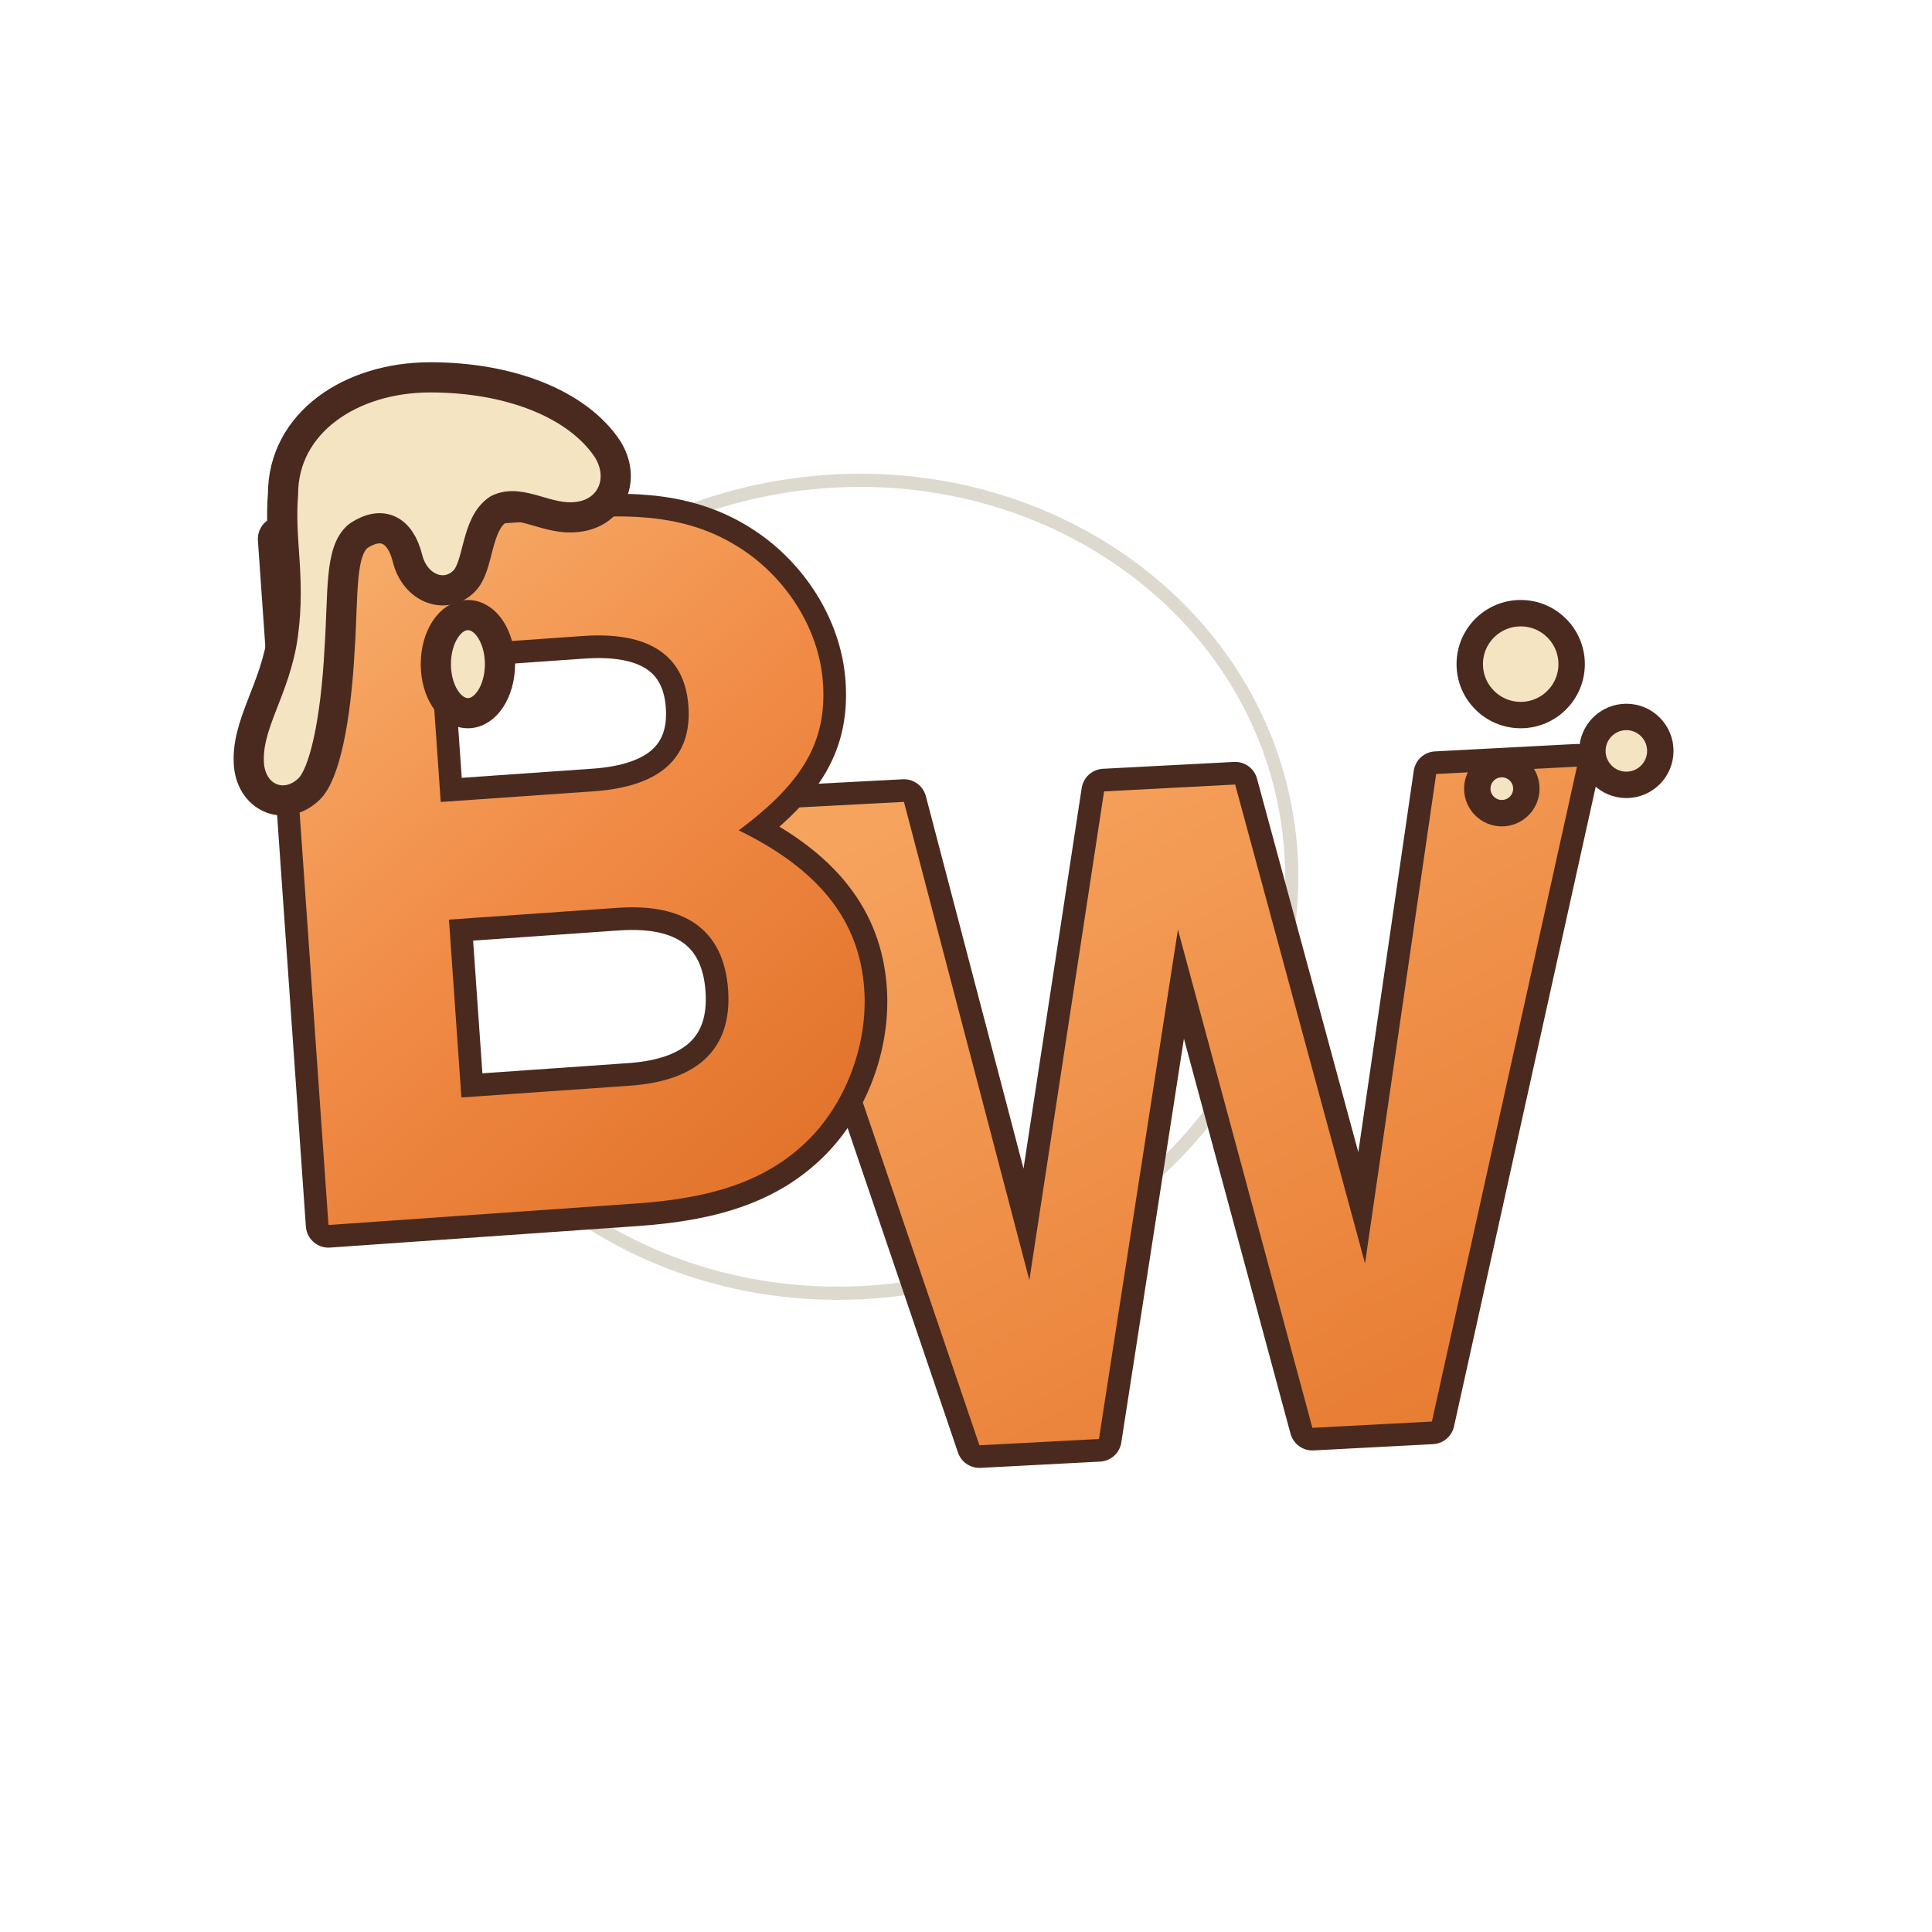
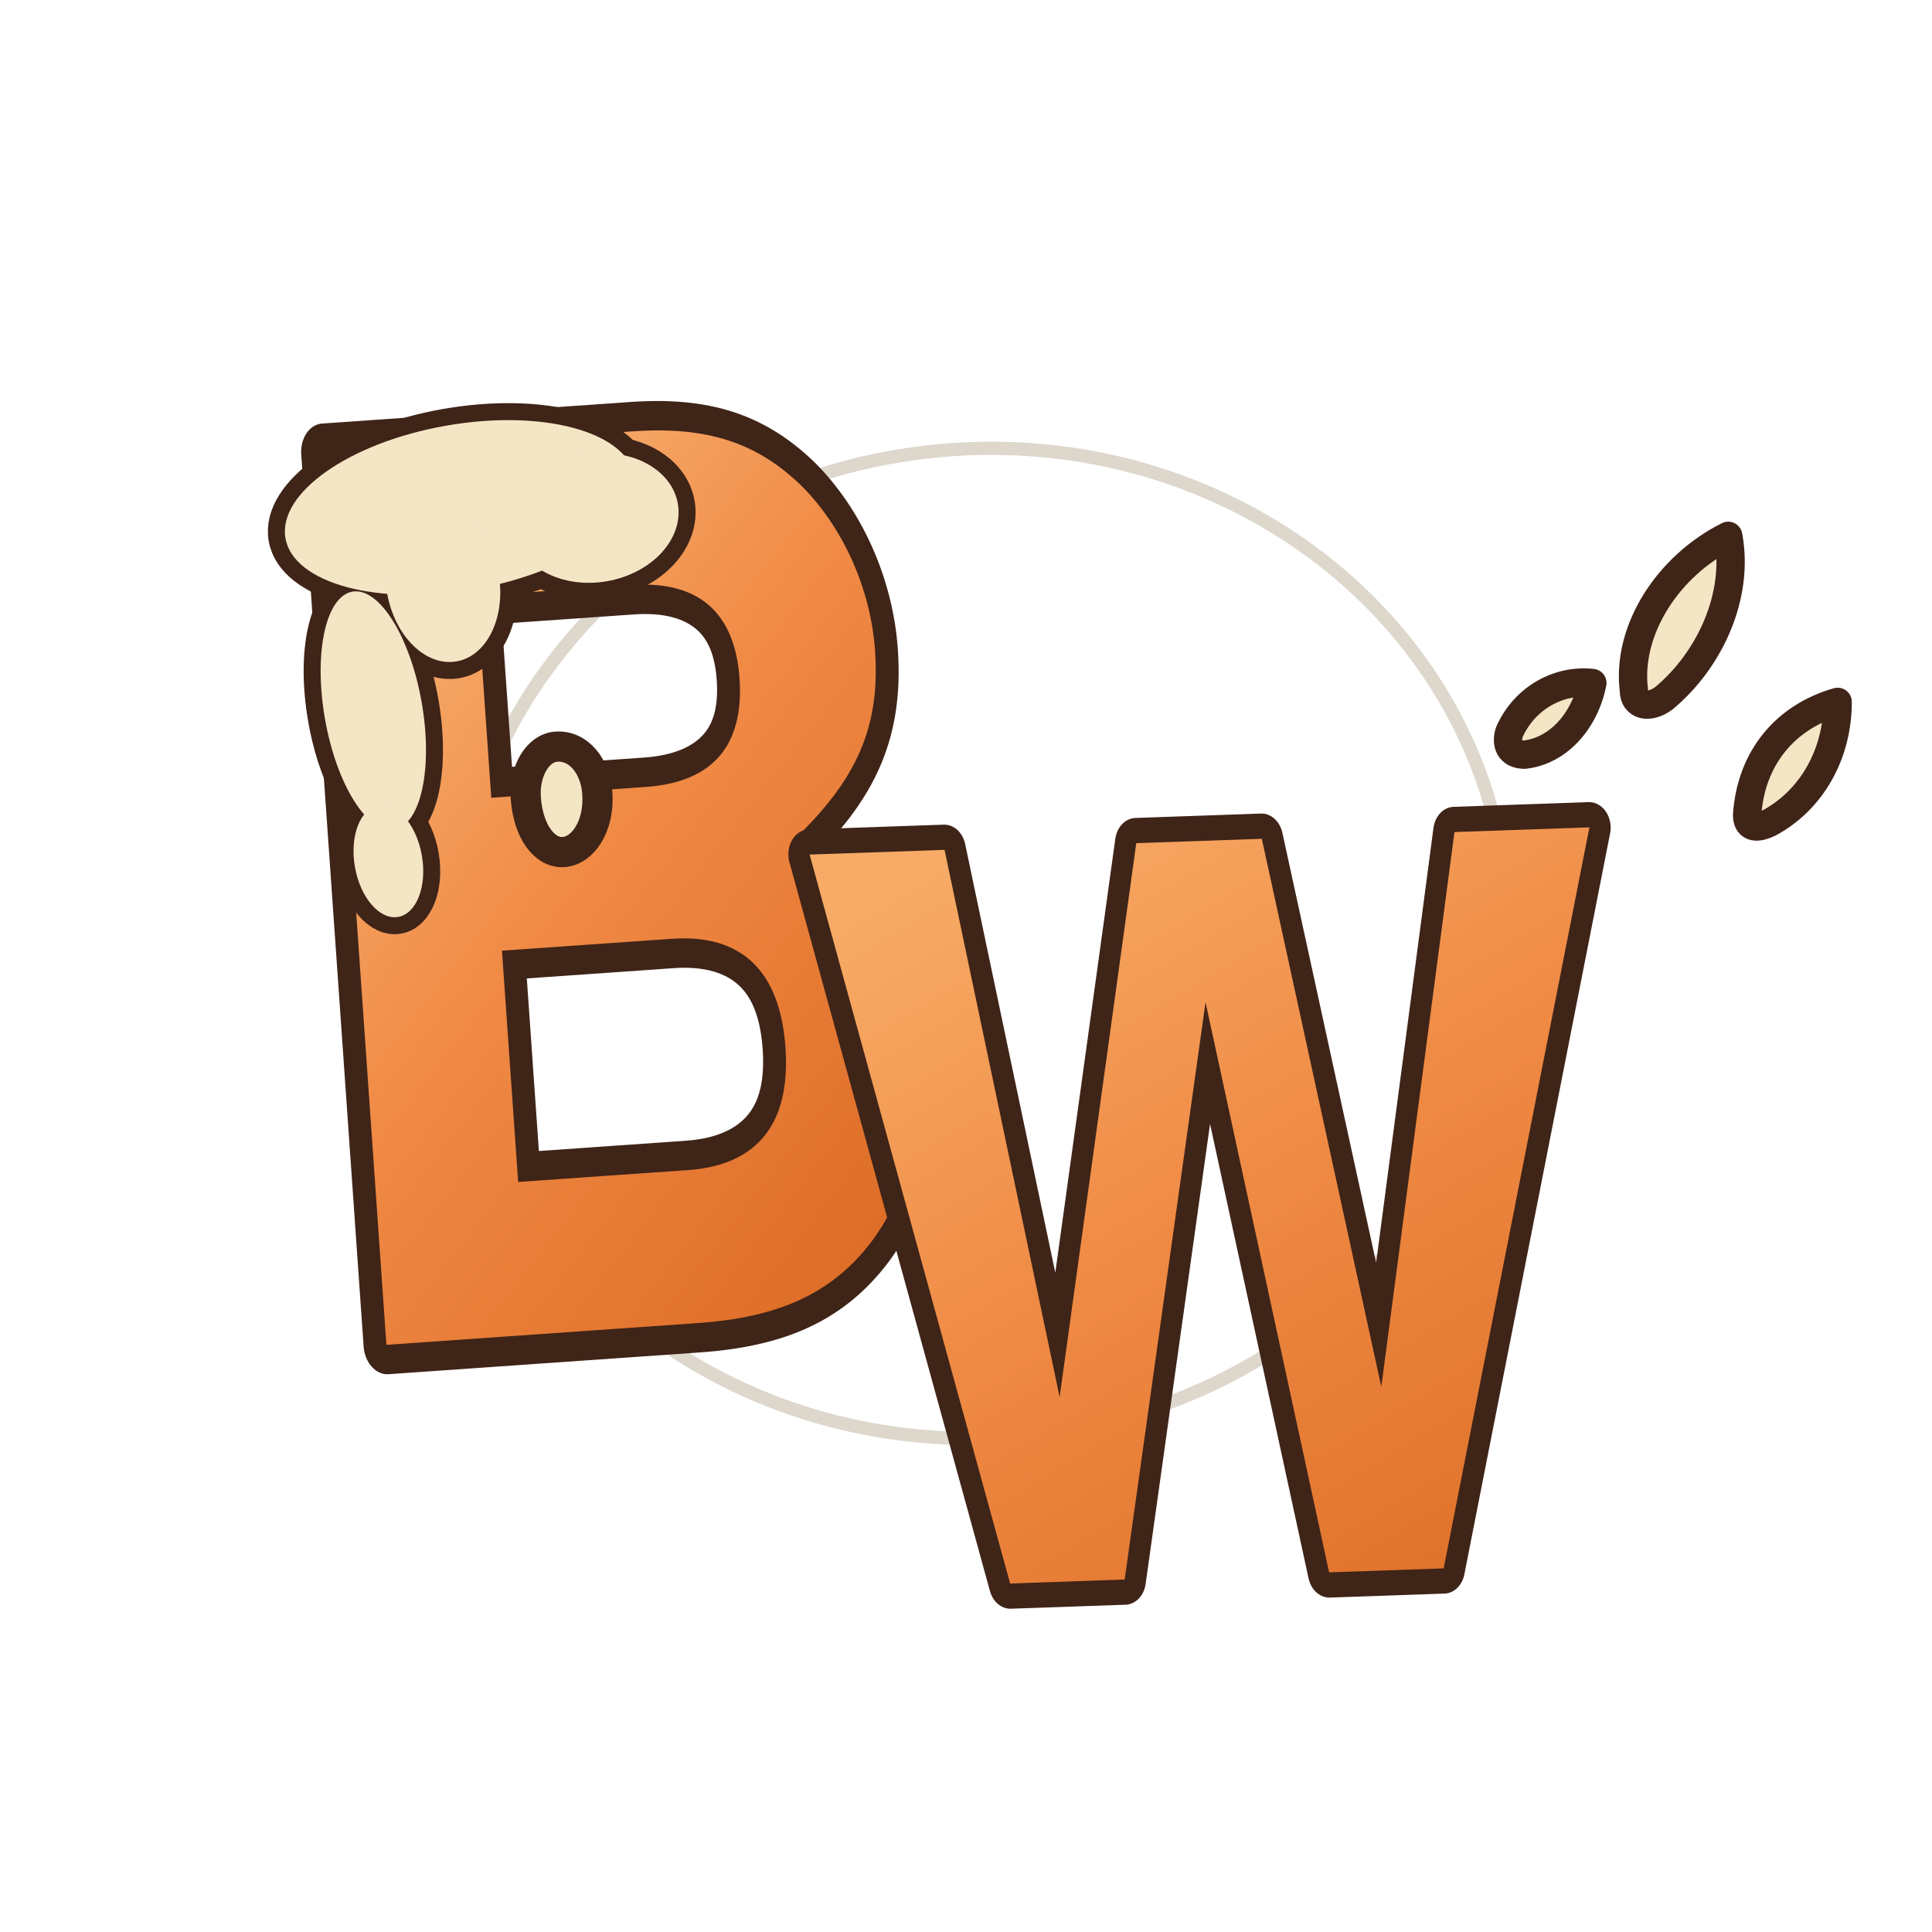
<svg xmlns="http://www.w3.org/2000/svg" viewBox="0 0 1024 1024" width="1024" height="1024">
  <defs>
-     <linearGradient id="ink" x1="0.2" y1="0" x2="0.8" y2="1">
-       <stop offset="0" stop-color="#f7ab68" />
-       <stop offset="0.5" stop-color="#f08a45" />
-       <stop offset="1" stop-color="#e2732b" />
+     <linearGradient id="ink" x1="0.15" y1="0" x2="0.85" y2="1">
+       <stop offset="0" stop-color="#f8b678" />
+       <stop offset="0.45" stop-color="#f08a45" />
+       <stop offset="1" stop-color="#dd6c26" />
    </linearGradient>
    <linearGradient id="ink2" x1="0.2" y1="0" x2="0.8" y2="1">
-       <stop offset="0" stop-color="#f6a35e" />
-       <stop offset="1" stop-color="#e87c33" />
+       <stop offset="0" stop-color="#f7ab66" />
+       <stop offset="0.5" stop-color="#ef8a44" />
+       <stop offset="1" stop-color="#e0732b" />
    </linearGradient>
  </defs>
-   <ellipse cx="450" cy="470" rx="235" ry="215" transform="rotate(-8 450 470)" fill="none" stroke="#d8d2c6" stroke-width="7" opacity="0.85" />
-   <g transform="translate(630 610) rotate(-3) translate(-630 -610)">
-     <text x="630" y="760" font-family="Arial Black, Impact, Helvetica, sans-serif" font-size="470" font-weight="900" text-anchor="middle" fill="url(#ink2)" stroke="#4a2a1e" stroke-width="24" paint-order="stroke" stroke-linejoin="round">W</text>
+   <ellipse cx="520" cy="500" rx="280" ry="262" transform="rotate(-8 520 500)" fill="none" stroke="#d9d3c6" stroke-width="7" opacity="0.9" />
+   <g transform="rotate(-4 351 468)">
+     <g transform="translate(146.7 702) scale(5.045 6.5)">
+       <text x="0" y="0" font-family="Arial Black, Impact, Helvetica, sans-serif" font-size="100" font-weight="900" fill="url(#ink)" stroke="#3f2418" stroke-width="4.8" paint-order="stroke" stroke-linejoin="round">B</text>
+     </g>
+     <g transform="rotate(-6 260 300)">
+       <g fill="none" stroke="#3f2418" stroke-width="18" stroke-linejoin="round">
+         <ellipse cx="262" cy="262" rx="94" ry="44" />
+         <ellipse cx="332" cy="280" rx="44" ry="34" />
+         <ellipse cx="246" cy="300" rx="30" ry="42" />
+         <ellipse cx="198" cy="360" rx="26" ry="64" />
+         <ellipse cx="192" cy="440" rx="18" ry="30" />
+       </g>
+       <g fill="#f4e5c5">
+         <ellipse cx="262" cy="262" rx="94" ry="44" />
+         <ellipse cx="332" cy="280" rx="44" ry="34" />
+         <ellipse cx="246" cy="300" rx="30" ry="42" />
+         <ellipse cx="198" cy="360" rx="26" ry="64" />
+         <ellipse cx="192" cy="440" rx="18" ry="30" />
+       </g>
+     </g>
+     <path d="M300 392 C312 392 320 404 320 418 C320 436 310 448 300 448 C290 448 282 436 282 418 C282 404 290 392 300 392 Z" fill="#f4e5c5" stroke="#3f2418" stroke-width="16" stroke-linejoin="round" />
  </g>
-   <g transform="translate(300 450) rotate(-4) translate(-300 -450)">
-     <text x="300" y="640" font-family="Arial Black, Impact, Helvetica, sans-serif" font-size="500" font-weight="900" text-anchor="middle" fill="url(#ink)" stroke="#4a2a1e" stroke-width="24" paint-order="stroke" stroke-linejoin="round">B</text>
+   <g transform="rotate(-2 655 642)">
+     <g transform="translate(430 835) scale(4.5 5.347)">
+       <text x="0" y="0" font-family="Arial Black, Impact, Helvetica, sans-serif" font-size="100" font-weight="900" fill="url(#ink2)" stroke="#3f2418" stroke-width="5" paint-order="stroke" stroke-linejoin="round">W</text>
+     </g>
  </g>
-   <g fill="#f4e4c2" stroke="#4a2a1e" stroke-width="16" stroke-linejoin="round">
-     <path d="M150 262 C150 224 186 200 228 200 C270 200 306 214 322 238              C332 254 324 272 306 274 C290 276 276 264 264 270              C252 278 254 300 246 308 C236 318 220 312 216 296              C212 280 202 276 190 284 C180 292 182 314 180 344              C178 382 172 410 164 418 C152 430 134 424 132 406              C130 384 146 366 150 336 C154 306 148 286 150 262 Z" />
-     <ellipse cx="248" cy="352" rx="17" ry="26" />
-   </g>
-   <g fill="#f4e4c2" stroke="#4a2a1e" stroke-width="14" stroke-linejoin="round">
-     <circle cx="806" cy="352" r="27" />
-     <circle cx="862" cy="398" r="18" />
-     <circle cx="796" cy="418" r="13" />
+   <g fill="#f4e5c5" stroke="#3f2418" stroke-width="15" stroke-linejoin="round">
+     <path d="M866 366 C862 334 884 300 916 284 C922 316 906 350 882 370 C874 376 866 374 866 366 Z" />
+     <path d="M926 432 C928 402 946 380 974 372 C974 400 960 424 938 436 C930 440 926 438 926 432 Z" />
+     <path d="M800 388 C808 370 826 360 844 362 C840 382 826 398 808 400 C800 400 798 394 800 388 Z" />
  </g>
</svg>
